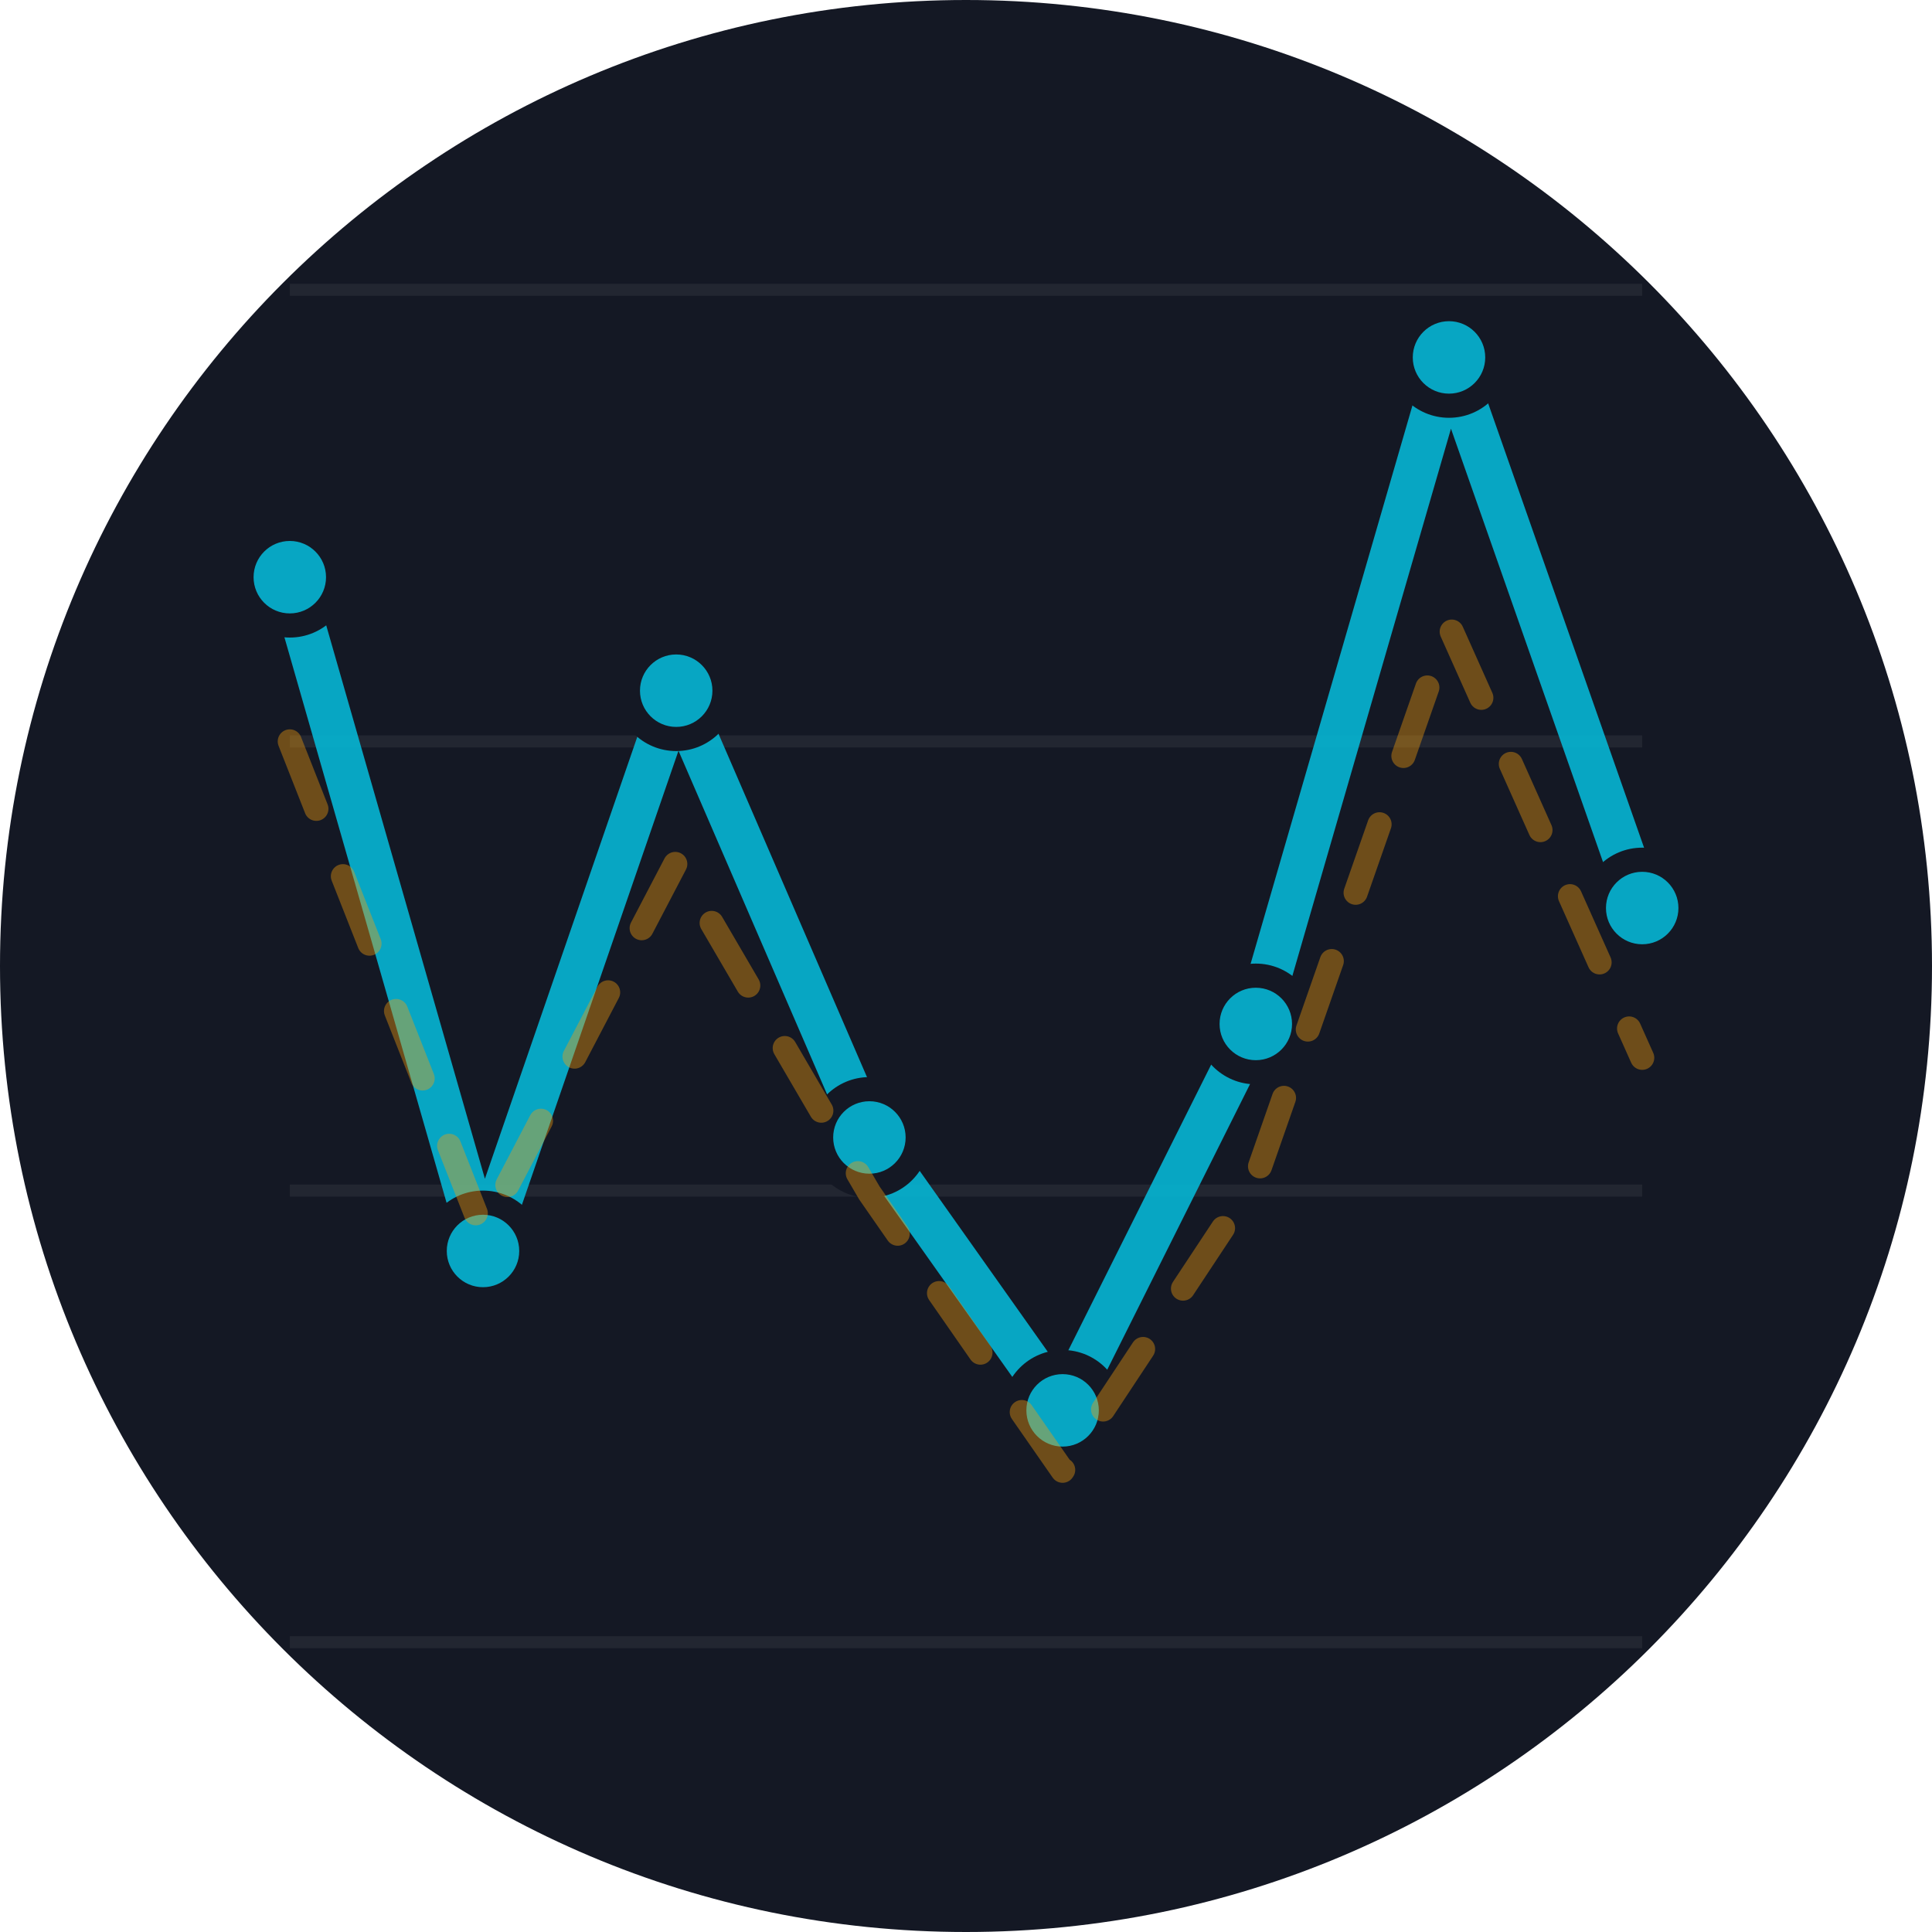
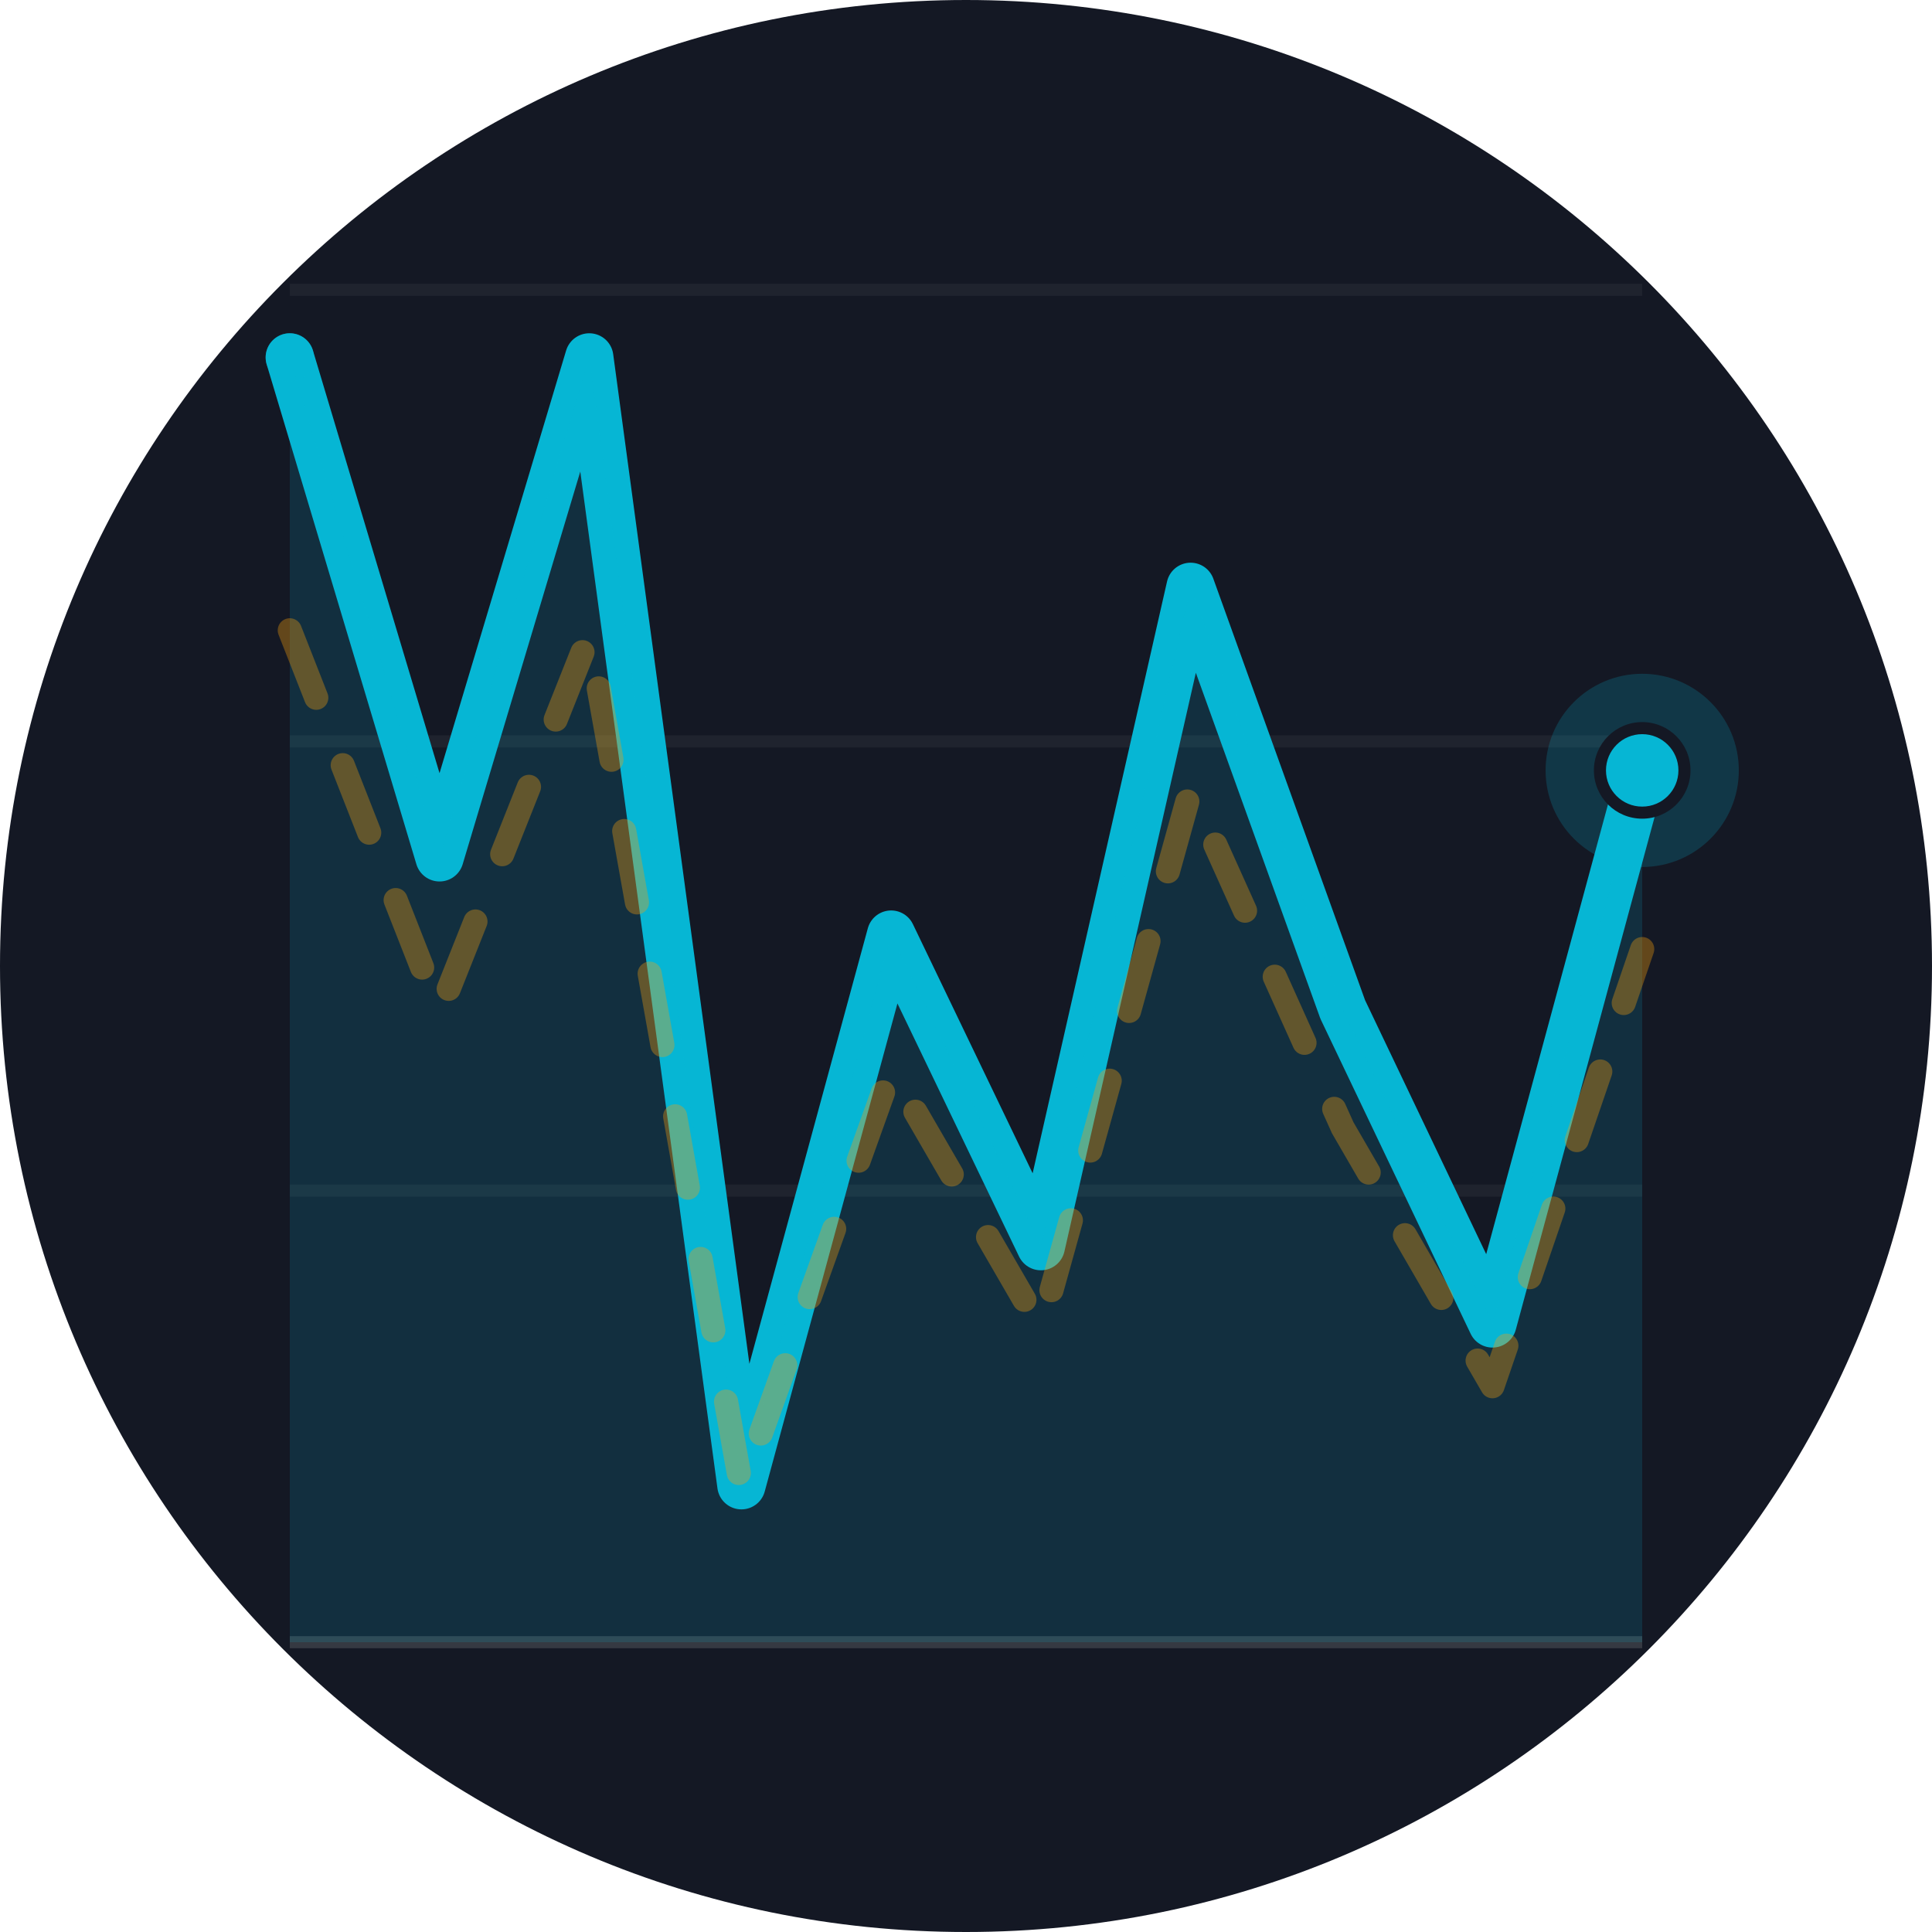
<svg xmlns="http://www.w3.org/2000/svg" viewBox="0 0 80 80" fill="none" width="40" height="40">
  <defs>
    <clipPath id="vc645088871">
      <circle cx="40" cy="40" r="40" />
    </clipPath>
  </defs>
  <g clip-path="url(#vc645088871)">
    <rect width="80" height="80" fill="#141824" />
-     <line x1="12" y1="12.0" x2="68" y2="12.0" stroke="rgba(255,255,255,0.06)" stroke-width="0.5" />
-     <line x1="12" y1="30.7" x2="68" y2="30.7" stroke="rgba(255,255,255,0.06)" stroke-width="0.5" />
-     <line x1="12" y1="49.3" x2="68" y2="49.3" stroke="rgba(255,255,255,0.06)" stroke-width="0.5" />
-     <line x1="12" y1="68.0" x2="68" y2="68.0" stroke="rgba(255,255,255,0.06)" stroke-width="0.5" />
-     <path d="M12.0,23.9 L20.0,51.8 L28.0,28.6 L36.0,47.1 L44.0,58.4 L52.0,42.4 L60.0,14.8 L68.0,37.6 " fill="none" stroke="#06b6d4" stroke-width="1.8" stroke-linecap="round" stroke-linejoin="round" opacity="0.9" />
-     <circle cx="12.0" cy="23.9" r="2.5" fill="#141824" />
-     <circle cx="12.0" cy="23.9" r="1.5" fill="#06b6d4" opacity="0.9" />
-     <circle cx="20.0" cy="51.8" r="2.5" fill="#141824" />
-     <circle cx="20.0" cy="51.8" r="1.5" fill="#06b6d4" opacity="0.9" />
-     <circle cx="28.0" cy="28.6" r="2.5" fill="#141824" />
-     <circle cx="28.0" cy="28.6" r="1.5" fill="#06b6d4" opacity="0.9" />
-     <circle cx="36.0" cy="47.1" r="2.5" fill="#141824" />
-     <circle cx="36.0" cy="47.1" r="1.5" fill="#06b6d4" opacity="0.9" />
-     <circle cx="44.0" cy="58.4" r="2.5" fill="#141824" />
-     <circle cx="44.0" cy="58.4" r="1.5" fill="#06b6d4" opacity="0.9" />
-     <circle cx="52.0" cy="42.4" r="2.5" fill="#141824" />
-     <circle cx="52.0" cy="42.4" r="1.5" fill="#06b6d4" opacity="0.9" />
-     <circle cx="60.0" cy="14.8" r="2.5" fill="#141824" />
-     <circle cx="60.0" cy="14.8" r="1.5" fill="#06b6d4" opacity="0.9" />
-     <circle cx="68.0" cy="37.6" r="2.5" fill="#141824" />
-     <circle cx="68.0" cy="37.6" r="1.5" fill="#06b6d4" opacity="0.9" />
-     <path d="M12.0,30.7 L20.0,51.0 L28.0,35.7 L36.0,49.4 L44.0,60.9 L52.0,48.8 L60.0,25.9 L68.0,43.8 " fill="none" stroke="#f59e0b" stroke-width="1" stroke-linecap="round" stroke-linejoin="round" opacity="0.4" stroke-dasharray="3,3" />
+     <line x1="12" y1="12.0" x2="68" y2="12.0" stroke="rgba(255,255,255,0.05)" stroke-width="0.5" />
+     <line x1="12" y1="30.7" x2="68" y2="30.7" stroke="rgba(255,255,255,0.05)" stroke-width="0.5" />
+     <line x1="12" y1="49.3" x2="68" y2="49.3" stroke="rgba(255,255,255,0.05)" stroke-width="0.5" />
+     <line x1="12" y1="68.0" x2="68" y2="68.0" stroke="rgba(255,255,255,0.05)" stroke-width="0.5" />
+     <line x1="12" y1="68" x2="68" y2="68" stroke="rgba(255,255,255,0.1)" stroke-width="0.5" />
+     <path d="M12.0,14.8 L18.2,35.5 L24.4,14.8 L30.7,61.5 L36.9,38.7 L43.1,51.6 L49.3,24.3 L55.6,41.8 L61.8,54.8 L68.0,31.9 " fill="none" stroke="#06b6d4" stroke-width="2" stroke-linecap="round" stroke-linejoin="round" />
+     <path d="M12,68 L12.0,14.8 L18.2,35.5 L24.4,14.8 L30.7,61.5 L36.9,38.7 L43.1,51.6 L49.3,24.3 L55.6,41.8 L61.8,54.8 L68.0,31.9 L68,68 Z" fill="#06b6d4" opacity="0.15" />
+     <path d="M12.0,26.1 L18.2,41.9 L24.4,26.3 L30.7,61.6 L36.9,44.3 L43.1,55.0 L49.3,32.7 L55.6,46.7 L61.8,57.4 L68.0,39.3 " fill="none" stroke="#f59e0b" stroke-width="1" stroke-linecap="round" stroke-linejoin="round" opacity="0.35" stroke-dasharray="3,3" />
+     <circle cx="68.0" cy="31.9" r="4" fill="#06b6d4" opacity="0.2" />
+     <circle cx="68.0" cy="31.9" r="2" fill="#141824" />
+     <circle cx="68.0" cy="31.9" r="1.5" fill="#06b6d4" />
+     <circle cx="12.0" cy="14.8" r="1" fill="#06b6d4" opacity="0.5" />
  </g>
</svg>
